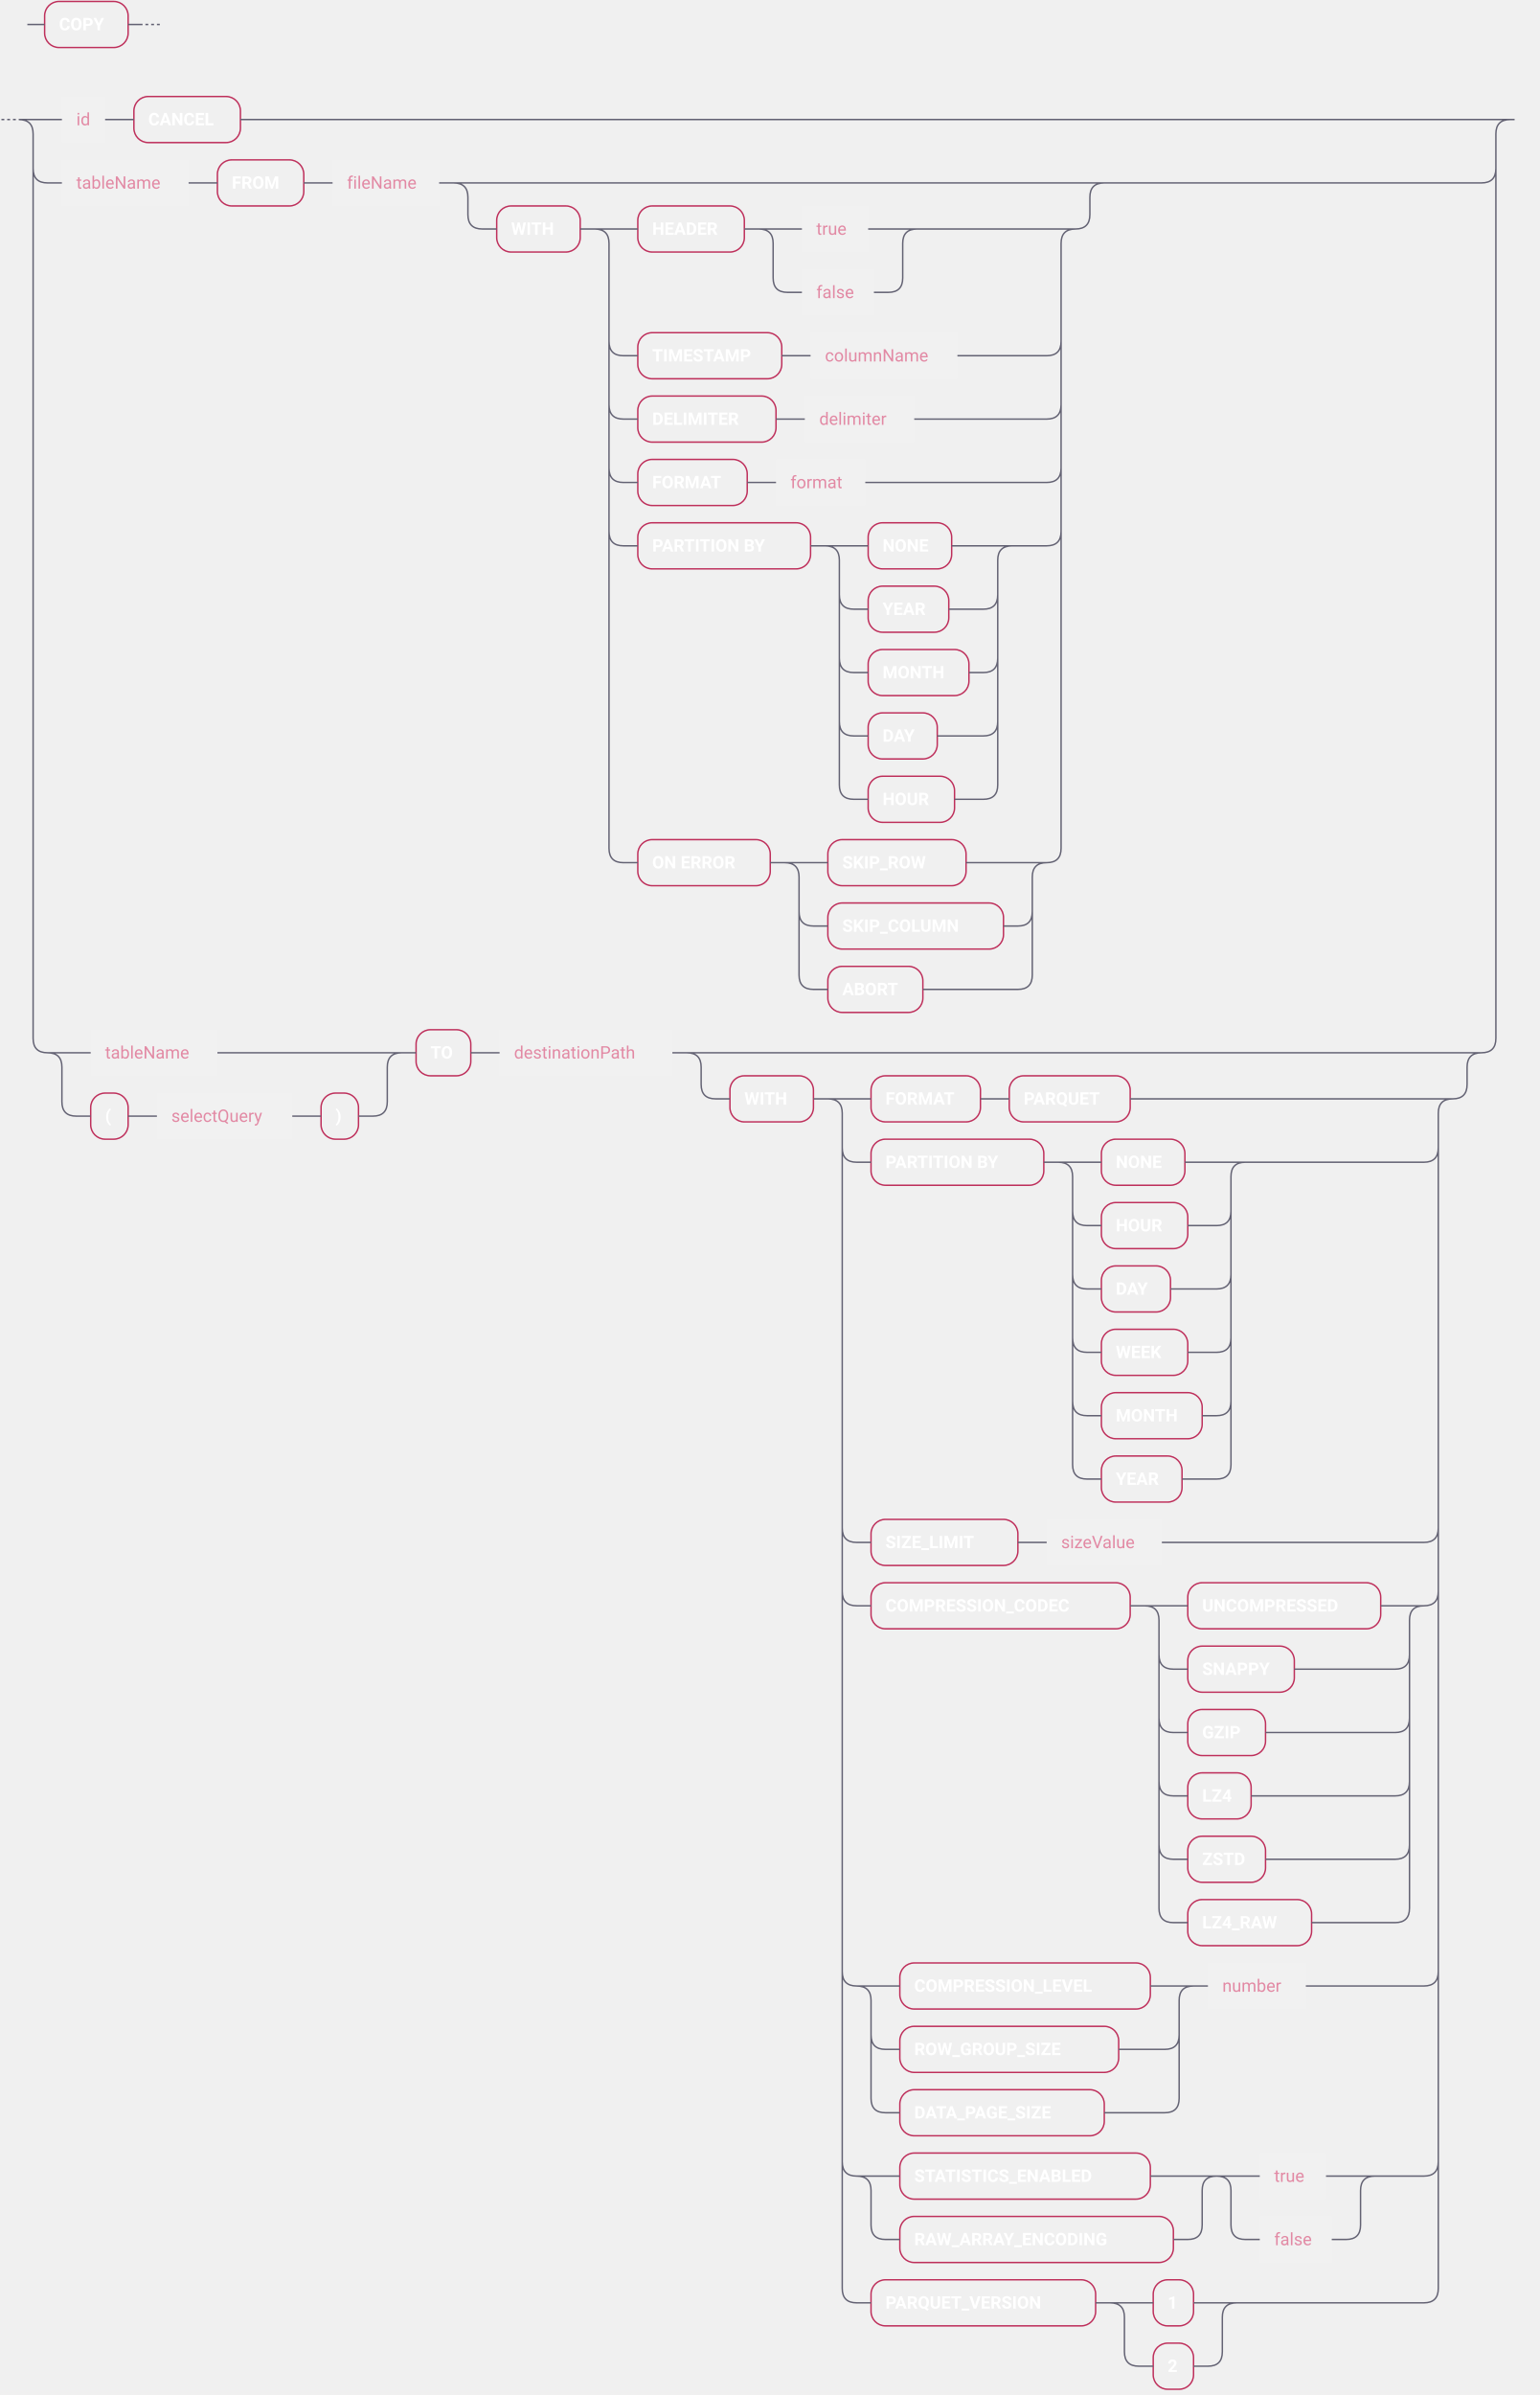
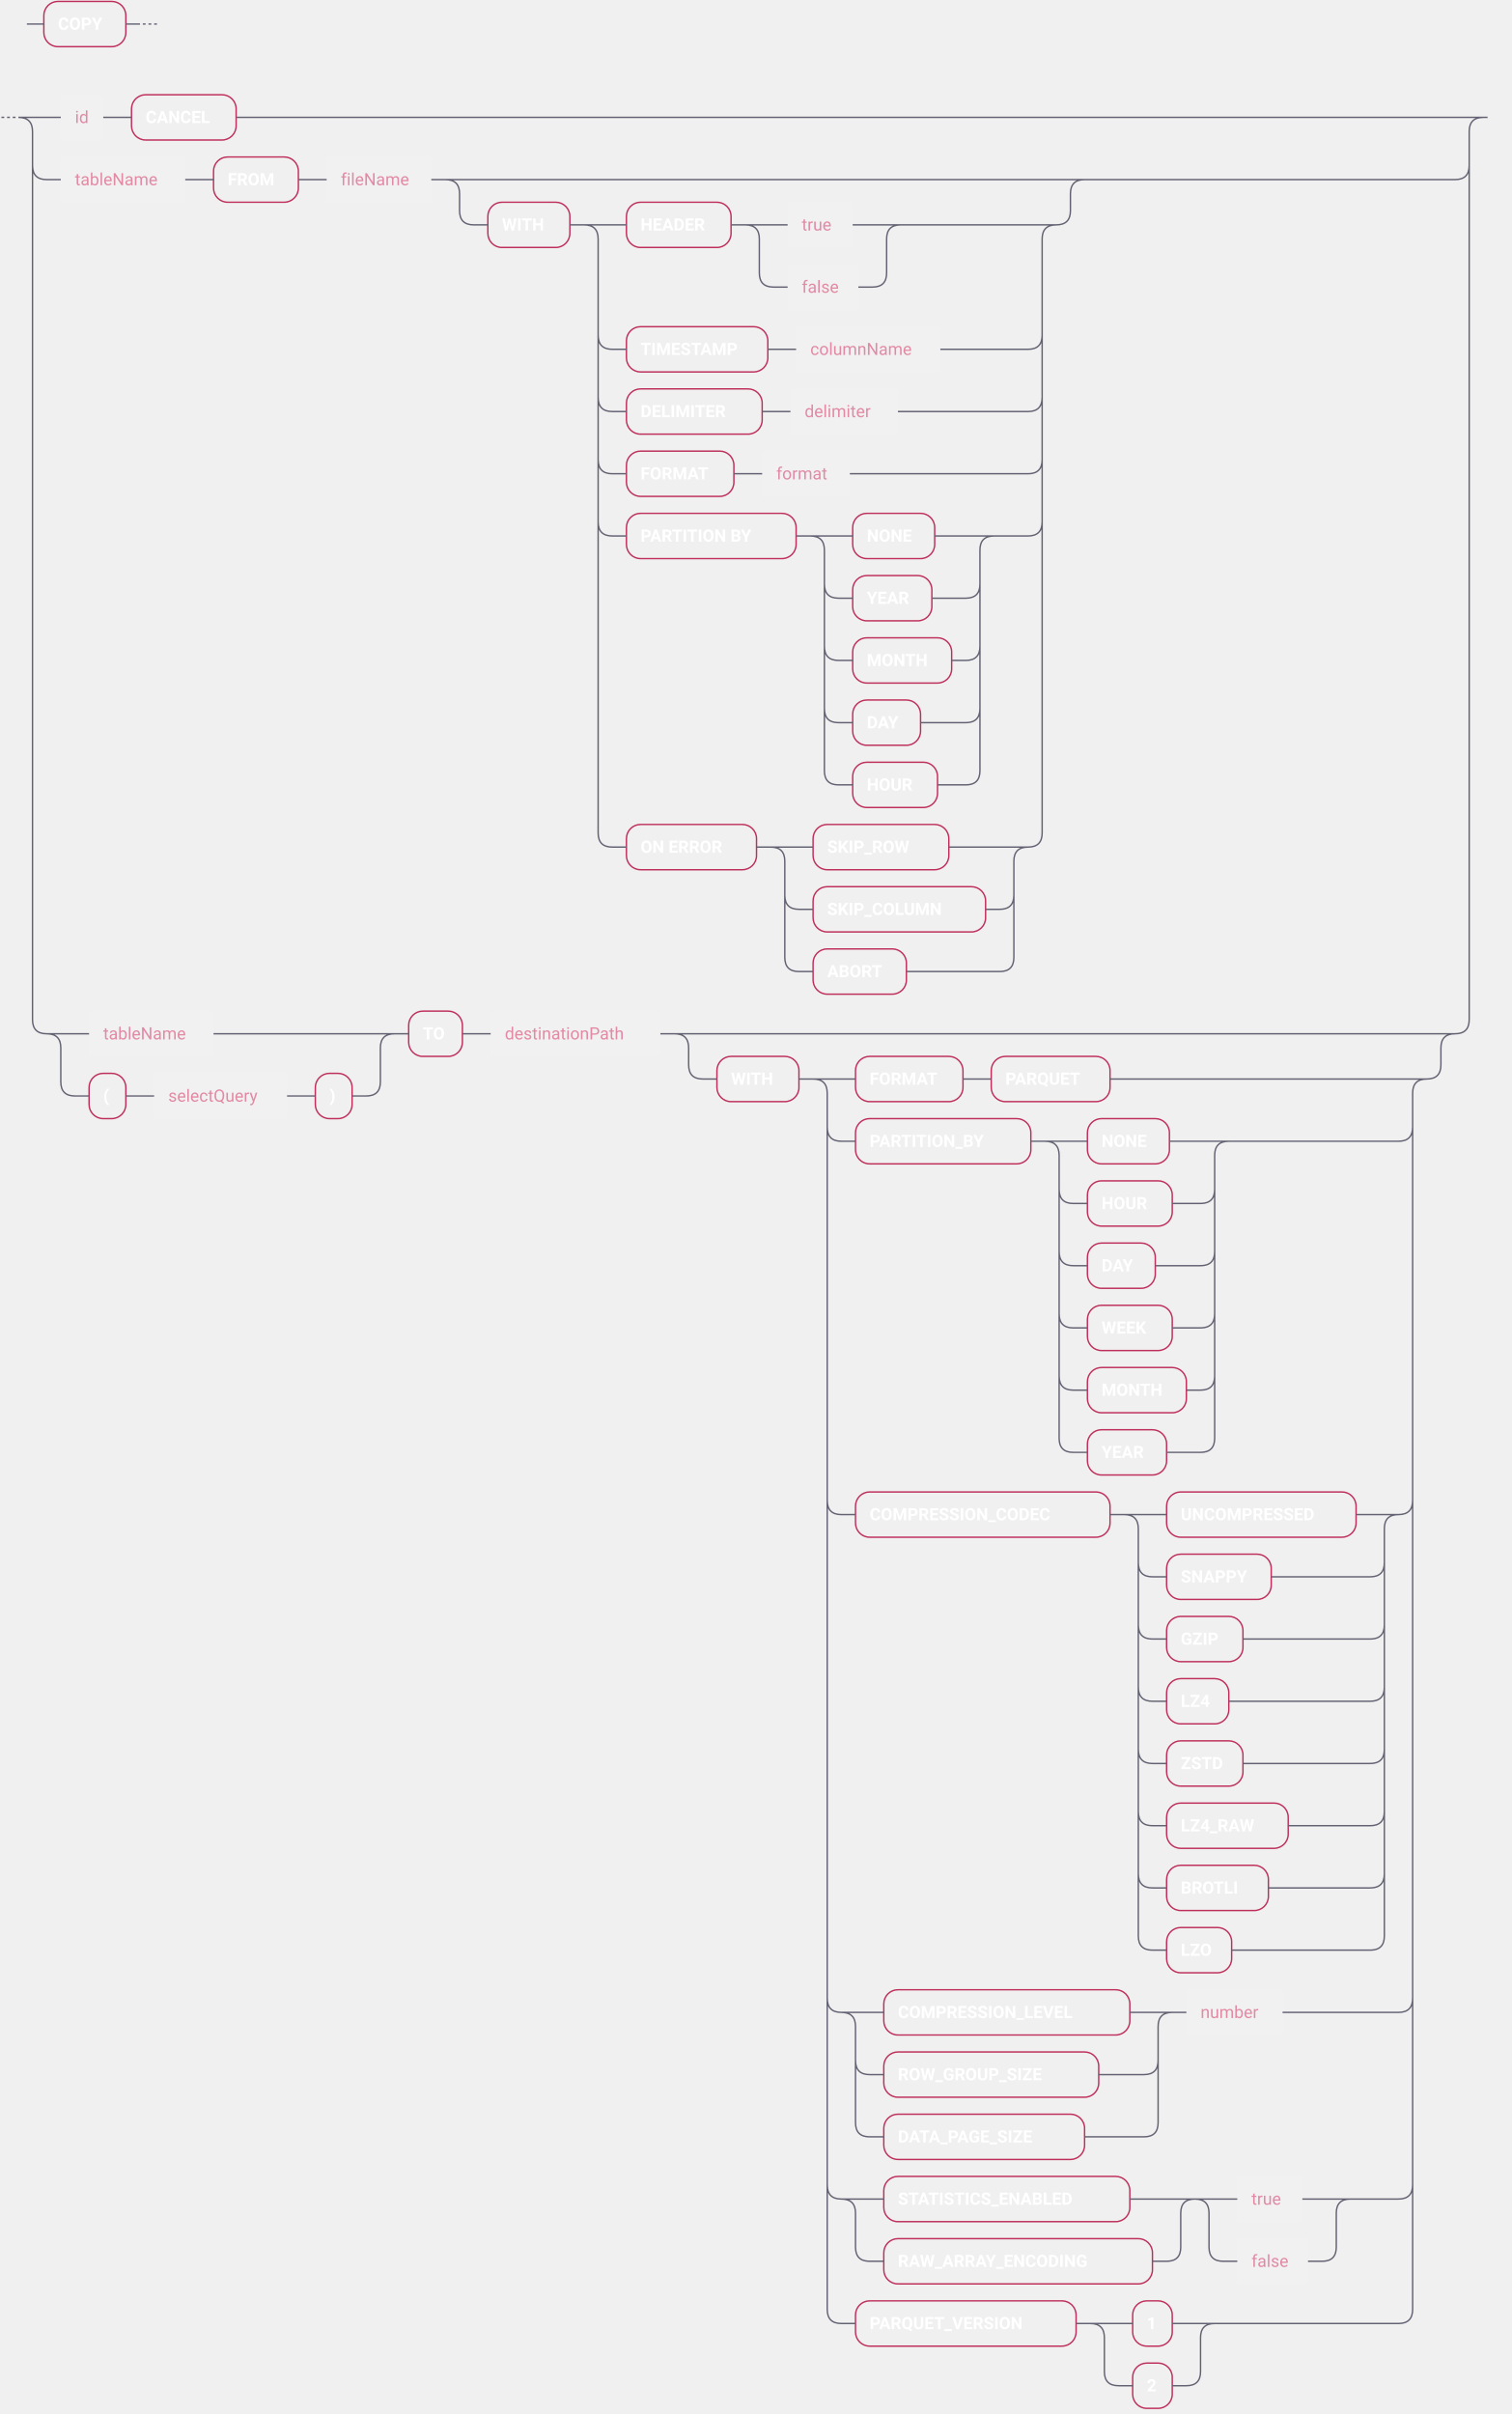
- <svg xmlns="http://www.w3.org/2000/svg" xmlns:xlink="http://www.w3.org/1999/xlink" width="1069" height="1663">
+ <svg xmlns="http://www.w3.org/2000/svg" xmlns:xlink="http://www.w3.org/1999/xlink" width="1069" height="1707">
  <defs>
    <style type="text/css">
            @namespace "http://www.w3.org/2000/svg";
            .line                 {fill: none; stroke: #636273;}
            .bold-line            {stroke: #636273; shape-rendering: crispEdges; stroke-width: 2; }
            .thin-line           {stroke: #636273; shape-rendering: crispEdges}
            .filled              {fill: #636273; stroke: none;}
            text.terminal        {font-family: -apple-system, BlinkMacSystemFont, "Segoe UI", Roboto, Ubuntu, Cantarell, Helvetica, sans-serif;
            font-size: 12px;
            fill: #ffffff;
            font-weight: bold;
            }
            text.nonterminal     {font-family: -apple-system, BlinkMacSystemFont, "Segoe UI", Roboto, Ubuntu, Cantarell, Helvetica, sans-serif;
            font-size: 12px;
            fill: #e289a4;
            font-weight: normal;
            }
            text.regexp          {font-family: -apple-system, BlinkMacSystemFont, "Segoe UI", Roboto, Ubuntu, Cantarell, Helvetica, sans-serif;
            font-size: 12px;
            fill: #00141F;
            font-weight: normal;
            }
            rect, circle, polygon {fill: none; stroke: none;}
            rect.terminal        {fill: none; stroke: #be2f5b;}
            rect.nonterminal     {fill: rgba(255,255,255,0.1); stroke: none;}
            rect.text            {fill: none; stroke: none;}
            polygon.regexp       {fill: #C7ECFF; stroke: #038cbc;}
        </style>
  </defs>
  <polygon points="11 17 3 13 3 21" />
  <polygon points="19 17 11 13 11 21" />
  <rect x="33" y="3" width="58" height="32" rx="10" />
  <rect x="31" y="1" width="58" height="32" class="terminal" rx="10" />
  <text class="terminal" x="41" y="21">COPY</text>
  <a xlink:href="#id" xlink:title="id">
    <rect x="45" y="69" width="30" height="32" />
    <rect x="43" y="67" width="30" height="32" class="nonterminal" />
    <text class="nonterminal" x="53" y="87">id</text>
  </a>
  <rect x="95" y="69" width="74" height="32" rx="10" />
  <rect x="93" y="67" width="74" height="32" class="terminal" rx="10" />
  <text class="terminal" x="103" y="87">CANCEL</text>
  <a xlink:href="#tableName" xlink:title="tableName">
    <rect x="45" y="113" width="88" height="32" />
    <rect x="43" y="111" width="88" height="32" class="nonterminal" />
    <text class="nonterminal" x="53" y="131">tableName</text>
  </a>
  <rect x="153" y="113" width="60" height="32" rx="10" />
  <rect x="151" y="111" width="60" height="32" class="terminal" rx="10" />
  <text class="terminal" x="161" y="131">FROM</text>
  <a xlink:href="#fileName" xlink:title="fileName">
    <rect x="233" y="113" width="74" height="32" />
    <rect x="231" y="111" width="74" height="32" class="nonterminal" />
    <text class="nonterminal" x="241" y="131">fileName</text>
  </a>
  <rect x="347" y="145" width="58" height="32" rx="10" />
  <rect x="345" y="143" width="58" height="32" class="terminal" rx="10" />
  <text class="terminal" x="355" y="163">WITH</text>
  <rect x="445" y="145" width="74" height="32" rx="10" />
  <rect x="443" y="143" width="74" height="32" class="terminal" rx="10" />
  <text class="terminal" x="453" y="163">HEADER</text>
  <a xlink:href="#true" xlink:title="true">
    <rect x="559" y="145" width="46" height="32" />
    <rect x="557" y="143" width="46" height="32" class="nonterminal" />
    <text class="nonterminal" x="567" y="163">true</text>
  </a>
  <a xlink:href="#false" xlink:title="false">
    <rect x="559" y="189" width="50" height="32" />
    <rect x="557" y="187" width="50" height="32" class="nonterminal" />
    <text class="nonterminal" x="567" y="207">false</text>
  </a>
  <rect x="445" y="233" width="100" height="32" rx="10" />
  <rect x="443" y="231" width="100" height="32" class="terminal" rx="10" />
  <text class="terminal" x="453" y="251">TIMESTAMP</text>
  <a xlink:href="#columnName" xlink:title="columnName">
    <rect x="565" y="233" width="102" height="32" />
    <rect x="563" y="231" width="102" height="32" class="nonterminal" />
    <text class="nonterminal" x="573" y="251">columnName</text>
  </a>
  <rect x="445" y="277" width="96" height="32" rx="10" />
  <rect x="443" y="275" width="96" height="32" class="terminal" rx="10" />
  <text class="terminal" x="453" y="295">DELIMITER</text>
  <a xlink:href="#delimiter" xlink:title="delimiter">
    <rect x="561" y="277" width="76" height="32" />
    <rect x="559" y="275" width="76" height="32" class="nonterminal" />
    <text class="nonterminal" x="569" y="295">delimiter</text>
  </a>
  <rect x="445" y="321" width="76" height="32" rx="10" />
  <rect x="443" y="319" width="76" height="32" class="terminal" rx="10" />
  <text class="terminal" x="453" y="339">FORMAT</text>
  <a xlink:href="#format" xlink:title="format">
    <rect x="541" y="321" width="62" height="32" />
    <rect x="539" y="319" width="62" height="32" class="nonterminal" />
    <text class="nonterminal" x="549" y="339">format</text>
  </a>
  <rect x="445" y="365" width="120" height="32" rx="10" />
  <rect x="443" y="363" width="120" height="32" class="terminal" rx="10" />
  <text class="terminal" x="453" y="383">PARTITION BY</text>
  <rect x="605" y="365" width="58" height="32" rx="10" />
  <rect x="603" y="363" width="58" height="32" class="terminal" rx="10" />
  <text class="terminal" x="613" y="383">NONE</text>
  <rect x="605" y="409" width="56" height="32" rx="10" />
  <rect x="603" y="407" width="56" height="32" class="terminal" rx="10" />
  <text class="terminal" x="613" y="427">YEAR</text>
  <rect x="605" y="453" width="70" height="32" rx="10" />
  <rect x="603" y="451" width="70" height="32" class="terminal" rx="10" />
  <text class="terminal" x="613" y="471">MONTH</text>
  <rect x="605" y="497" width="48" height="32" rx="10" />
  <rect x="603" y="495" width="48" height="32" class="terminal" rx="10" />
  <text class="terminal" x="613" y="515">DAY</text>
  <rect x="605" y="541" width="60" height="32" rx="10" />
  <rect x="603" y="539" width="60" height="32" class="terminal" rx="10" />
  <text class="terminal" x="613" y="559">HOUR</text>
  <rect x="445" y="585" width="92" height="32" rx="10" />
  <rect x="443" y="583" width="92" height="32" class="terminal" rx="10" />
  <text class="terminal" x="453" y="603">ON ERROR</text>
  <rect x="577" y="585" width="96" height="32" rx="10" />
  <rect x="575" y="583" width="96" height="32" class="terminal" rx="10" />
  <text class="terminal" x="585" y="603">SKIP_ROW</text>
  <rect x="577" y="629" width="122" height="32" rx="10" />
  <rect x="575" y="627" width="122" height="32" class="terminal" rx="10" />
  <text class="terminal" x="585" y="647">SKIP_COLUMN</text>
  <rect x="577" y="673" width="66" height="32" rx="10" />
  <rect x="575" y="671" width="66" height="32" class="terminal" rx="10" />
  <text class="terminal" x="585" y="691">ABORT</text>
  <a xlink:href="#tableName" xlink:title="tableName">
    <rect x="65" y="717" width="88" height="32" />
    <rect x="63" y="715" width="88" height="32" class="nonterminal" />
    <text class="nonterminal" x="73" y="735">tableName</text>
  </a>
  <rect x="65" y="761" width="26" height="32" rx="10" />
  <rect x="63" y="759" width="26" height="32" class="terminal" rx="10" />
  <text class="terminal" x="73" y="779">(</text>
  <a xlink:href="#selectQuery" xlink:title="selectQuery">
    <rect x="111" y="761" width="94" height="32" />
    <rect x="109" y="759" width="94" height="32" class="nonterminal" />
    <text class="nonterminal" x="119" y="779">selectQuery</text>
  </a>
  <rect x="225" y="761" width="26" height="32" rx="10" />
  <rect x="223" y="759" width="26" height="32" class="terminal" rx="10" />
  <text class="terminal" x="233" y="779">)</text>
  <rect x="291" y="717" width="38" height="32" rx="10" />
  <rect x="289" y="715" width="38" height="32" class="terminal" rx="10" />
  <text class="terminal" x="299" y="735">TO</text>
  <a xlink:href="#destinationPath" xlink:title="destinationPath">
    <rect x="349" y="717" width="120" height="32" />
    <rect x="347" y="715" width="120" height="32" class="nonterminal" />
    <text class="nonterminal" x="357" y="735">destinationPath</text>
  </a>
  <rect x="509" y="749" width="58" height="32" rx="10" />
  <rect x="507" y="747" width="58" height="32" class="terminal" rx="10" />
  <text class="terminal" x="517" y="767">WITH</text>
  <rect x="607" y="749" width="76" height="32" rx="10" />
  <rect x="605" y="747" width="76" height="32" class="terminal" rx="10" />
  <text class="terminal" x="615" y="767">FORMAT</text>
  <rect x="703" y="749" width="84" height="32" rx="10" />
  <rect x="701" y="747" width="84" height="32" class="terminal" rx="10" />
  <text class="terminal" x="711" y="767">PARQUET</text>
-   <rect x="607" y="793" width="120" height="32" rx="10" />
-   <rect x="605" y="791" width="120" height="32" class="terminal" rx="10" />
-   <text class="terminal" x="615" y="811">PARTITION BY</text>
-   <rect x="767" y="793" width="58" height="32" rx="10" />
-   <rect x="765" y="791" width="58" height="32" class="terminal" rx="10" />
-   <text class="terminal" x="775" y="811">NONE</text>
-   <rect x="767" y="837" width="60" height="32" rx="10" />
-   <rect x="765" y="835" width="60" height="32" class="terminal" rx="10" />
-   <text class="terminal" x="775" y="855">HOUR</text>
-   <rect x="767" y="881" width="48" height="32" rx="10" />
-   <rect x="765" y="879" width="48" height="32" class="terminal" rx="10" />
-   <text class="terminal" x="775" y="899">DAY</text>
-   <rect x="767" y="925" width="60" height="32" rx="10" />
-   <rect x="765" y="923" width="60" height="32" class="terminal" rx="10" />
-   <text class="terminal" x="775" y="943">WEEK</text>
-   <rect x="767" y="969" width="70" height="32" rx="10" />
-   <rect x="765" y="967" width="70" height="32" class="terminal" rx="10" />
-   <text class="terminal" x="775" y="987">MONTH</text>
-   <rect x="767" y="1013" width="56" height="32" rx="10" />
-   <rect x="765" y="1011" width="56" height="32" class="terminal" rx="10" />
-   <text class="terminal" x="775" y="1031">YEAR</text>
-   <rect x="607" y="1057" width="102" height="32" rx="10" />
-   <rect x="605" y="1055" width="102" height="32" class="terminal" rx="10" />
-   <text class="terminal" x="615" y="1075">SIZE_LIMIT</text>
-   <a xlink:href="#sizeValue" xlink:title="sizeValue">
-     <rect x="729" y="1057" width="80" height="32" />
-     <rect x="727" y="1055" width="80" height="32" class="nonterminal" />
-     <text class="nonterminal" x="737" y="1075">sizeValue</text>
-   </a>
-   <rect x="607" y="1101" width="180" height="32" rx="10" />
-   <rect x="605" y="1099" width="180" height="32" class="terminal" rx="10" />
-   <text class="terminal" x="615" y="1119">COMPRESSION_CODEC</text>
-   <rect x="827" y="1101" width="134" height="32" rx="10" />
-   <rect x="825" y="1099" width="134" height="32" class="terminal" rx="10" />
-   <text class="terminal" x="835" y="1119">UNCOMPRESSED</text>
-   <rect x="827" y="1145" width="74" height="32" rx="10" />
-   <rect x="825" y="1143" width="74" height="32" class="terminal" rx="10" />
-   <text class="terminal" x="835" y="1163">SNAPPY</text>
-   <rect x="827" y="1189" width="54" height="32" rx="10" />
-   <rect x="825" y="1187" width="54" height="32" class="terminal" rx="10" />
-   <text class="terminal" x="835" y="1207">GZIP</text>
-   <rect x="827" y="1233" width="44" height="32" rx="10" />
-   <rect x="825" y="1231" width="44" height="32" class="terminal" rx="10" />
-   <text class="terminal" x="835" y="1251">LZ4</text>
-   <rect x="827" y="1277" width="54" height="32" rx="10" />
-   <rect x="825" y="1275" width="54" height="32" class="terminal" rx="10" />
-   <text class="terminal" x="835" y="1295">ZSTD</text>
-   <rect x="827" y="1321" width="86" height="32" rx="10" />
-   <rect x="825" y="1319" width="86" height="32" class="terminal" rx="10" />
-   <text class="terminal" x="835" y="1339">LZ4_RAW</text>
-   <rect x="627" y="1365" width="174" height="32" rx="10" />
-   <rect x="625" y="1363" width="174" height="32" class="terminal" rx="10" />
-   <text class="terminal" x="635" y="1383">COMPRESSION_LEVEL</text>
-   <rect x="627" y="1409" width="152" height="32" rx="10" />
-   <rect x="625" y="1407" width="152" height="32" class="terminal" rx="10" />
-   <text class="terminal" x="635" y="1427">ROW_GROUP_SIZE</text>
-   <rect x="627" y="1453" width="142" height="32" rx="10" />
-   <rect x="625" y="1451" width="142" height="32" class="terminal" rx="10" />
-   <text class="terminal" x="635" y="1471">DATA_PAGE_SIZE</text>
+   <rect x="607" y="793" width="124" height="32" rx="10" />
+   <rect x="605" y="791" width="124" height="32" class="terminal" rx="10" />
+   <text class="terminal" x="615" y="811">PARTITION_BY</text>
+   <rect x="771" y="793" width="58" height="32" rx="10" />
+   <rect x="769" y="791" width="58" height="32" class="terminal" rx="10" />
+   <text class="terminal" x="779" y="811">NONE</text>
+   <rect x="771" y="837" width="60" height="32" rx="10" />
+   <rect x="769" y="835" width="60" height="32" class="terminal" rx="10" />
+   <text class="terminal" x="779" y="855">HOUR</text>
+   <rect x="771" y="881" width="48" height="32" rx="10" />
+   <rect x="769" y="879" width="48" height="32" class="terminal" rx="10" />
+   <text class="terminal" x="779" y="899">DAY</text>
+   <rect x="771" y="925" width="60" height="32" rx="10" />
+   <rect x="769" y="923" width="60" height="32" class="terminal" rx="10" />
+   <text class="terminal" x="779" y="943">WEEK</text>
+   <rect x="771" y="969" width="70" height="32" rx="10" />
+   <rect x="769" y="967" width="70" height="32" class="terminal" rx="10" />
+   <text class="terminal" x="779" y="987">MONTH</text>
+   <rect x="771" y="1013" width="56" height="32" rx="10" />
+   <rect x="769" y="1011" width="56" height="32" class="terminal" rx="10" />
+   <text class="terminal" x="779" y="1031">YEAR</text>
+   <rect x="607" y="1057" width="180" height="32" rx="10" />
+   <rect x="605" y="1055" width="180" height="32" class="terminal" rx="10" />
+   <text class="terminal" x="615" y="1075">COMPRESSION_CODEC</text>
+   <rect x="827" y="1057" width="134" height="32" rx="10" />
+   <rect x="825" y="1055" width="134" height="32" class="terminal" rx="10" />
+   <text class="terminal" x="835" y="1075">UNCOMPRESSED</text>
+   <rect x="827" y="1101" width="74" height="32" rx="10" />
+   <rect x="825" y="1099" width="74" height="32" class="terminal" rx="10" />
+   <text class="terminal" x="835" y="1119">SNAPPY</text>
+   <rect x="827" y="1145" width="54" height="32" rx="10" />
+   <rect x="825" y="1143" width="54" height="32" class="terminal" rx="10" />
+   <text class="terminal" x="835" y="1163">GZIP</text>
+   <rect x="827" y="1189" width="44" height="32" rx="10" />
+   <rect x="825" y="1187" width="44" height="32" class="terminal" rx="10" />
+   <text class="terminal" x="835" y="1207">LZ4</text>
+   <rect x="827" y="1233" width="54" height="32" rx="10" />
+   <rect x="825" y="1231" width="54" height="32" class="terminal" rx="10" />
+   <text class="terminal" x="835" y="1251">ZSTD</text>
+   <rect x="827" y="1277" width="86" height="32" rx="10" />
+   <rect x="825" y="1275" width="86" height="32" class="terminal" rx="10" />
+   <text class="terminal" x="835" y="1295">LZ4_RAW</text>
+   <rect x="827" y="1321" width="72" height="32" rx="10" />
+   <rect x="825" y="1319" width="72" height="32" class="terminal" rx="10" />
+   <text class="terminal" x="835" y="1339">BROTLI</text>
+   <rect x="827" y="1365" width="46" height="32" rx="10" />
+   <rect x="825" y="1363" width="46" height="32" class="terminal" rx="10" />
+   <text class="terminal" x="835" y="1383">LZO</text>
+   <rect x="627" y="1409" width="174" height="32" rx="10" />
+   <rect x="625" y="1407" width="174" height="32" class="terminal" rx="10" />
+   <text class="terminal" x="635" y="1427">COMPRESSION_LEVEL</text>
+   <rect x="627" y="1453" width="152" height="32" rx="10" />
+   <rect x="625" y="1451" width="152" height="32" class="terminal" rx="10" />
+   <text class="terminal" x="635" y="1471">ROW_GROUP_SIZE</text>
+   <rect x="627" y="1497" width="142" height="32" rx="10" />
+   <rect x="625" y="1495" width="142" height="32" class="terminal" rx="10" />
+   <text class="terminal" x="635" y="1515">DATA_PAGE_SIZE</text>
  <a xlink:href="#number" xlink:title="number">
-     <rect x="841" y="1365" width="68" height="32" />
-     <rect x="839" y="1363" width="68" height="32" class="nonterminal" />
-     <text class="nonterminal" x="849" y="1383">number</text>
-   </a>
-   <rect x="627" y="1497" width="174" height="32" rx="10" />
-   <rect x="625" y="1495" width="174" height="32" class="terminal" rx="10" />
-   <text class="terminal" x="635" y="1515">STATISTICS_ENABLED</text>
-   <rect x="627" y="1541" width="190" height="32" rx="10" />
-   <rect x="625" y="1539" width="190" height="32" class="terminal" rx="10" />
-   <text class="terminal" x="635" y="1559">RAW_ARRAY_ENCODING</text>
+     <rect x="841" y="1409" width="68" height="32" />
+     <rect x="839" y="1407" width="68" height="32" class="nonterminal" />
+     <text class="nonterminal" x="849" y="1427">number</text>
+   </a>
+   <rect x="627" y="1541" width="174" height="32" rx="10" />
+   <rect x="625" y="1539" width="174" height="32" class="terminal" rx="10" />
+   <text class="terminal" x="635" y="1559">STATISTICS_ENABLED</text>
+   <rect x="627" y="1585" width="190" height="32" rx="10" />
+   <rect x="625" y="1583" width="190" height="32" class="terminal" rx="10" />
+   <text class="terminal" x="635" y="1603">RAW_ARRAY_ENCODING</text>
  <a xlink:href="#true" xlink:title="true">
-     <rect x="877" y="1497" width="46" height="32" />
-     <rect x="875" y="1495" width="46" height="32" class="nonterminal" />
-     <text class="nonterminal" x="885" y="1515">true</text>
+     <rect x="877" y="1541" width="46" height="32" />
+     <rect x="875" y="1539" width="46" height="32" class="nonterminal" />
+     <text class="nonterminal" x="885" y="1559">true</text>
  </a>
  <a xlink:href="#false" xlink:title="false">
-     <rect x="877" y="1541" width="50" height="32" />
-     <rect x="875" y="1539" width="50" height="32" class="nonterminal" />
-     <text class="nonterminal" x="885" y="1559">false</text>
-   </a>
-   <rect x="607" y="1585" width="156" height="32" rx="10" />
-   <rect x="605" y="1583" width="156" height="32" class="terminal" rx="10" />
-   <text class="terminal" x="615" y="1603">PARQUET_VERSION</text>
-   <rect x="803" y="1585" width="28" height="32" rx="10" />
-   <rect x="801" y="1583" width="28" height="32" class="terminal" rx="10" />
-   <text class="terminal" x="811" y="1603">1</text>
+     <rect x="877" y="1585" width="50" height="32" />
+     <rect x="875" y="1583" width="50" height="32" class="nonterminal" />
+     <text class="nonterminal" x="885" y="1603">false</text>
+   </a>
+   <rect x="607" y="1629" width="156" height="32" rx="10" />
+   <rect x="605" y="1627" width="156" height="32" class="terminal" rx="10" />
+   <text class="terminal" x="615" y="1647">PARQUET_VERSION</text>
  <rect x="803" y="1629" width="28" height="32" rx="10" />
  <rect x="801" y="1627" width="28" height="32" class="terminal" rx="10" />
-   <text class="terminal" x="811" y="1647">2</text>
-   <path class="line" d="m19 17 h2 m0 0 h10 m58 0 h10 m2 0 l2 0 m2 0 l2 0 m2 0 l2 0 m-110 66 l2 0 m2 0 l2 0 m2 0 l2 0 m22 0 h10 m30 0 h10 m0 0 h10 m74 0 h10 m0 0 h852 m-1016 0 h20 m996 0 h20 m-1036 0 q10 0 10 10 m1016 0 q0 -10 10 -10 m-1026 10 v24 m1016 0 v-24 m-1016 24 q0 10 10 10 m996 0 q10 0 10 -10 m-1006 10 h10 m88 0 h10 m0 0 h10 m60 0 h10 m0 0 h10 m74 0 h10 m20 0 h10 m0 0 h402 m-432 0 h20 m412 0 h20 m-452 0 q10 0 10 10 m432 0 q0 -10 10 -10 m-442 10 v12 m432 0 v-12 m-432 12 q0 10 10 10 m412 0 q10 0 10 -10 m-422 10 h10 m58 0 h10 m20 0 h10 m74 0 h10 m20 0 h10 m46 0 h10 m0 0 h4 m-90 0 h20 m70 0 h20 m-110 0 q10 0 10 10 m90 0 q0 -10 10 -10 m-100 10 v24 m90 0 v-24 m-90 24 q0 10 10 10 m70 0 q10 0 10 -10 m-80 10 h10 m50 0 h10 m20 -44 h90 m-314 0 h20 m294 0 h20 m-334 0 q10 0 10 10 m314 0 q0 -10 10 -10 m-324 10 v68 m314 0 v-68 m-314 68 q0 10 10 10 m294 0 q10 0 10 -10 m-304 10 h10 m100 0 h10 m0 0 h10 m102 0 h10 m0 0 h52 m-304 -10 v20 m314 0 v-20 m-314 20 v24 m314 0 v-24 m-314 24 q0 10 10 10 m294 0 q10 0 10 -10 m-304 10 h10 m96 0 h10 m0 0 h10 m76 0 h10 m0 0 h82 m-304 -10 v20 m314 0 v-20 m-314 20 v24 m314 0 v-24 m-314 24 q0 10 10 10 m294 0 q10 0 10 -10 m-304 10 h10 m76 0 h10 m0 0 h10 m62 0 h10 m0 0 h116 m-304 -10 v20 m314 0 v-20 m-314 20 v24 m314 0 v-24 m-314 24 q0 10 10 10 m294 0 q10 0 10 -10 m-304 10 h10 m120 0 h10 m20 0 h10 m58 0 h10 m0 0 h12 m-110 0 h20 m90 0 h20 m-130 0 q10 0 10 10 m110 0 q0 -10 10 -10 m-120 10 v24 m110 0 v-24 m-110 24 q0 10 10 10 m90 0 q10 0 10 -10 m-100 10 h10 m56 0 h10 m0 0 h14 m-100 -10 v20 m110 0 v-20 m-110 20 v24 m110 0 v-24 m-110 24 q0 10 10 10 m90 0 q10 0 10 -10 m-100 10 h10 m70 0 h10 m-100 -10 v20 m110 0 v-20 m-110 20 v24 m110 0 v-24 m-110 24 q0 10 10 10 m90 0 q10 0 10 -10 m-100 10 h10 m48 0 h10 m0 0 h22 m-100 -10 v20 m110 0 v-20 m-110 20 v24 m110 0 v-24 m-110 24 q0 10 10 10 m90 0 q10 0 10 -10 m-100 10 h10 m60 0 h10 m0 0 h10 m20 -176 h24 m-304 -10 v20 m314 0 v-20 m-314 20 v200 m314 0 v-200 m-314 200 q0 10 10 10 m294 0 q10 0 10 -10 m-304 10 h10 m92 0 h10 m20 0 h10 m96 0 h10 m0 0 h26 m-162 0 h20 m142 0 h20 m-182 0 q10 0 10 10 m162 0 q0 -10 10 -10 m-172 10 v24 m162 0 v-24 m-162 24 q0 10 10 10 m142 0 q10 0 10 -10 m-152 10 h10 m122 0 h10 m-152 -10 v20 m162 0 v-20 m-162 20 v24 m162 0 v-24 m-162 24 q0 10 10 10 m142 0 q10 0 10 -10 m-152 10 h10 m66 0 h10 m0 0 h56 m60 -560 h262 m-1006 -10 v20 m1016 0 v-20 m-1016 20 v584 m1016 0 v-584 m-1016 584 q0 10 10 10 m996 0 q10 0 10 -10 m-986 10 h10 m88 0 h10 m0 0 h98 m-226 0 h20 m206 0 h20 m-246 0 q10 0 10 10 m226 0 q0 -10 10 -10 m-236 10 v24 m226 0 v-24 m-226 24 q0 10 10 10 m206 0 q10 0 10 -10 m-216 10 h10 m26 0 h10 m0 0 h10 m94 0 h10 m0 0 h10 m26 0 h10 m20 -44 h10 m38 0 h10 m0 0 h10 m120 0 h10 m20 0 h10 m0 0 h502 m-532 0 h20 m512 0 h20 m-552 0 q10 0 10 10 m532 0 q0 -10 10 -10 m-542 10 v12 m532 0 v-12 m-532 12 q0 10 10 10 m512 0 q10 0 10 -10 m-522 10 h10 m58 0 h10 m20 0 h10 m76 0 h10 m0 0 h10 m84 0 h10 m0 0 h194 m-414 0 h20 m394 0 h20 m-434 0 q10 0 10 10 m414 0 q0 -10 10 -10 m-424 10 v24 m414 0 v-24 m-414 24 q0 10 10 10 m394 0 q10 0 10 -10 m-404 10 h10 m120 0 h10 m20 0 h10 m58 0 h10 m0 0 h12 m-110 0 h20 m90 0 h20 m-130 0 q10 0 10 10 m110 0 q0 -10 10 -10 m-120 10 v24 m110 0 v-24 m-110 24 q0 10 10 10 m90 0 q10 0 10 -10 m-100 10 h10 m60 0 h10 m0 0 h10 m-100 -10 v20 m110 0 v-20 m-110 20 v24 m110 0 v-24 m-110 24 q0 10 10 10 m90 0 q10 0 10 -10 m-100 10 h10 m48 0 h10 m0 0 h22 m-100 -10 v20 m110 0 v-20 m-110 20 v24 m110 0 v-24 m-110 24 q0 10 10 10 m90 0 q10 0 10 -10 m-100 10 h10 m60 0 h10 m0 0 h10 m-100 -10 v20 m110 0 v-20 m-110 20 v24 m110 0 v-24 m-110 24 q0 10 10 10 m90 0 q10 0 10 -10 m-100 10 h10 m70 0 h10 m-100 -10 v20 m110 0 v-20 m-110 20 v24 m110 0 v-24 m-110 24 q0 10 10 10 m90 0 q10 0 10 -10 m-100 10 h10 m56 0 h10 m0 0 h14 m20 -220 h124 m-404 -10 v20 m414 0 v-20 m-414 20 v244 m414 0 v-244 m-414 244 q0 10 10 10 m394 0 q10 0 10 -10 m-404 10 h10 m102 0 h10 m0 0 h10 m80 0 h10 m0 0 h172 m-404 -10 v20 m414 0 v-20 m-414 20 v24 m414 0 v-24 m-414 24 q0 10 10 10 m394 0 q10 0 10 -10 m-404 10 h10 m180 0 h10 m20 0 h10 m134 0 h10 m-174 0 h20 m154 0 h20 m-194 0 q10 0 10 10 m174 0 q0 -10 10 -10 m-184 10 v24 m174 0 v-24 m-174 24 q0 10 10 10 m154 0 q10 0 10 -10 m-164 10 h10 m74 0 h10 m0 0 h60 m-164 -10 v20 m174 0 v-20 m-174 20 v24 m174 0 v-24 m-174 24 q0 10 10 10 m154 0 q10 0 10 -10 m-164 10 h10 m54 0 h10 m0 0 h80 m-164 -10 v20 m174 0 v-20 m-174 20 v24 m174 0 v-24 m-174 24 q0 10 10 10 m154 0 q10 0 10 -10 m-164 10 h10 m44 0 h10 m0 0 h90 m-164 -10 v20 m174 0 v-20 m-174 20 v24 m174 0 v-24 m-174 24 q0 10 10 10 m154 0 q10 0 10 -10 m-164 10 h10 m54 0 h10 m0 0 h80 m-164 -10 v20 m174 0 v-20 m-174 20 v24 m174 0 v-24 m-174 24 q0 10 10 10 m154 0 q10 0 10 -10 m-164 10 h10 m86 0 h10 m0 0 h48 m-384 -230 v20 m414 0 v-20 m-414 20 v244 m414 0 v-244 m-414 244 q0 10 10 10 m394 0 q10 0 10 -10 m-384 10 h10 m174 0 h10 m-214 0 h20 m194 0 h20 m-234 0 q10 0 10 10 m214 0 q0 -10 10 -10 m-224 10 v24 m214 0 v-24 m-214 24 q0 10 10 10 m194 0 q10 0 10 -10 m-204 10 h10 m152 0 h10 m0 0 h22 m-204 -10 v20 m214 0 v-20 m-214 20 v24 m214 0 v-24 m-214 24 q0 10 10 10 m194 0 q10 0 10 -10 m-204 10 h10 m142 0 h10 m0 0 h32 m20 -88 h10 m68 0 h10 m0 0 h72 m-404 -10 v20 m414 0 v-20 m-414 20 v112 m414 0 v-112 m-414 112 q0 10 10 10 m394 0 q10 0 10 -10 m-384 10 h10 m174 0 h10 m0 0 h16 m-230 0 h20 m210 0 h20 m-250 0 q10 0 10 10 m230 0 q0 -10 10 -10 m-240 10 v24 m230 0 v-24 m-230 24 q0 10 10 10 m210 0 q10 0 10 -10 m-220 10 h10 m190 0 h10 m40 -44 h10 m46 0 h10 m0 0 h4 m-90 0 h20 m70 0 h20 m-110 0 q10 0 10 10 m90 0 q0 -10 10 -10 m-100 10 v24 m90 0 v-24 m-90 24 q0 10 10 10 m70 0 q10 0 10 -10 m-80 10 h10 m50 0 h10 m20 -44 h34 m-404 -10 v20 m414 0 v-20 m-414 20 v68 m414 0 v-68 m-414 68 q0 10 10 10 m394 0 q10 0 10 -10 m-404 10 h10 m156 0 h10 m20 0 h10 m28 0 h10 m-68 0 h20 m48 0 h20 m-88 0 q10 0 10 10 m68 0 q0 -10 10 -10 m-78 10 v24 m68 0 v-24 m-68 24 q0 10 10 10 m48 0 q10 0 10 -10 m-58 10 h10 m28 0 h10 m20 -44 h130 m63 -1516 h-3" />
+   <text class="terminal" x="811" y="1647">1</text>
+   <rect x="803" y="1673" width="28" height="32" rx="10" />
+   <rect x="801" y="1671" width="28" height="32" class="terminal" rx="10" />
+   <text class="terminal" x="811" y="1691">2</text>
+   <path class="line" d="m19 17 h2 m0 0 h10 m58 0 h10 m2 0 l2 0 m2 0 l2 0 m2 0 l2 0 m-110 66 l2 0 m2 0 l2 0 m2 0 l2 0 m22 0 h10 m30 0 h10 m0 0 h10 m74 0 h10 m0 0 h852 m-1016 0 h20 m996 0 h20 m-1036 0 q10 0 10 10 m1016 0 q0 -10 10 -10 m-1026 10 v24 m1016 0 v-24 m-1016 24 q0 10 10 10 m996 0 q10 0 10 -10 m-1006 10 h10 m88 0 h10 m0 0 h10 m60 0 h10 m0 0 h10 m74 0 h10 m20 0 h10 m0 0 h402 m-432 0 h20 m412 0 h20 m-452 0 q10 0 10 10 m432 0 q0 -10 10 -10 m-442 10 v12 m432 0 v-12 m-432 12 q0 10 10 10 m412 0 q10 0 10 -10 m-422 10 h10 m58 0 h10 m20 0 h10 m74 0 h10 m20 0 h10 m46 0 h10 m0 0 h4 m-90 0 h20 m70 0 h20 m-110 0 q10 0 10 10 m90 0 q0 -10 10 -10 m-100 10 v24 m90 0 v-24 m-90 24 q0 10 10 10 m70 0 q10 0 10 -10 m-80 10 h10 m50 0 h10 m20 -44 h90 m-314 0 h20 m294 0 h20 m-334 0 q10 0 10 10 m314 0 q0 -10 10 -10 m-324 10 v68 m314 0 v-68 m-314 68 q0 10 10 10 m294 0 q10 0 10 -10 m-304 10 h10 m100 0 h10 m0 0 h10 m102 0 h10 m0 0 h52 m-304 -10 v20 m314 0 v-20 m-314 20 v24 m314 0 v-24 m-314 24 q0 10 10 10 m294 0 q10 0 10 -10 m-304 10 h10 m96 0 h10 m0 0 h10 m76 0 h10 m0 0 h82 m-304 -10 v20 m314 0 v-20 m-314 20 v24 m314 0 v-24 m-314 24 q0 10 10 10 m294 0 q10 0 10 -10 m-304 10 h10 m76 0 h10 m0 0 h10 m62 0 h10 m0 0 h116 m-304 -10 v20 m314 0 v-20 m-314 20 v24 m314 0 v-24 m-314 24 q0 10 10 10 m294 0 q10 0 10 -10 m-304 10 h10 m120 0 h10 m20 0 h10 m58 0 h10 m0 0 h12 m-110 0 h20 m90 0 h20 m-130 0 q10 0 10 10 m110 0 q0 -10 10 -10 m-120 10 v24 m110 0 v-24 m-110 24 q0 10 10 10 m90 0 q10 0 10 -10 m-100 10 h10 m56 0 h10 m0 0 h14 m-100 -10 v20 m110 0 v-20 m-110 20 v24 m110 0 v-24 m-110 24 q0 10 10 10 m90 0 q10 0 10 -10 m-100 10 h10 m70 0 h10 m-100 -10 v20 m110 0 v-20 m-110 20 v24 m110 0 v-24 m-110 24 q0 10 10 10 m90 0 q10 0 10 -10 m-100 10 h10 m48 0 h10 m0 0 h22 m-100 -10 v20 m110 0 v-20 m-110 20 v24 m110 0 v-24 m-110 24 q0 10 10 10 m90 0 q10 0 10 -10 m-100 10 h10 m60 0 h10 m0 0 h10 m20 -176 h24 m-304 -10 v20 m314 0 v-20 m-314 20 v200 m314 0 v-200 m-314 200 q0 10 10 10 m294 0 q10 0 10 -10 m-304 10 h10 m92 0 h10 m20 0 h10 m96 0 h10 m0 0 h26 m-162 0 h20 m142 0 h20 m-182 0 q10 0 10 10 m162 0 q0 -10 10 -10 m-172 10 v24 m162 0 v-24 m-162 24 q0 10 10 10 m142 0 q10 0 10 -10 m-152 10 h10 m122 0 h10 m-152 -10 v20 m162 0 v-20 m-162 20 v24 m162 0 v-24 m-162 24 q0 10 10 10 m142 0 q10 0 10 -10 m-152 10 h10 m66 0 h10 m0 0 h56 m60 -560 h262 m-1006 -10 v20 m1016 0 v-20 m-1016 20 v584 m1016 0 v-584 m-1016 584 q0 10 10 10 m996 0 q10 0 10 -10 m-986 10 h10 m88 0 h10 m0 0 h98 m-226 0 h20 m206 0 h20 m-246 0 q10 0 10 10 m226 0 q0 -10 10 -10 m-236 10 v24 m226 0 v-24 m-226 24 q0 10 10 10 m206 0 q10 0 10 -10 m-216 10 h10 m26 0 h10 m0 0 h10 m94 0 h10 m0 0 h10 m26 0 h10 m20 -44 h10 m38 0 h10 m0 0 h10 m120 0 h10 m20 0 h10 m0 0 h502 m-532 0 h20 m512 0 h20 m-552 0 q10 0 10 10 m532 0 q0 -10 10 -10 m-542 10 v12 m532 0 v-12 m-532 12 q0 10 10 10 m512 0 q10 0 10 -10 m-522 10 h10 m58 0 h10 m20 0 h10 m76 0 h10 m0 0 h10 m84 0 h10 m0 0 h194 m-414 0 h20 m394 0 h20 m-434 0 q10 0 10 10 m414 0 q0 -10 10 -10 m-424 10 v24 m414 0 v-24 m-414 24 q0 10 10 10 m394 0 q10 0 10 -10 m-404 10 h10 m124 0 h10 m20 0 h10 m58 0 h10 m0 0 h12 m-110 0 h20 m90 0 h20 m-130 0 q10 0 10 10 m110 0 q0 -10 10 -10 m-120 10 v24 m110 0 v-24 m-110 24 q0 10 10 10 m90 0 q10 0 10 -10 m-100 10 h10 m60 0 h10 m0 0 h10 m-100 -10 v20 m110 0 v-20 m-110 20 v24 m110 0 v-24 m-110 24 q0 10 10 10 m90 0 q10 0 10 -10 m-100 10 h10 m48 0 h10 m0 0 h22 m-100 -10 v20 m110 0 v-20 m-110 20 v24 m110 0 v-24 m-110 24 q0 10 10 10 m90 0 q10 0 10 -10 m-100 10 h10 m60 0 h10 m0 0 h10 m-100 -10 v20 m110 0 v-20 m-110 20 v24 m110 0 v-24 m-110 24 q0 10 10 10 m90 0 q10 0 10 -10 m-100 10 h10 m70 0 h10 m-100 -10 v20 m110 0 v-20 m-110 20 v24 m110 0 v-24 m-110 24 q0 10 10 10 m90 0 q10 0 10 -10 m-100 10 h10 m56 0 h10 m0 0 h14 m20 -220 h120 m-404 -10 v20 m414 0 v-20 m-414 20 v244 m414 0 v-244 m-414 244 q0 10 10 10 m394 0 q10 0 10 -10 m-404 10 h10 m180 0 h10 m20 0 h10 m134 0 h10 m-174 0 h20 m154 0 h20 m-194 0 q10 0 10 10 m174 0 q0 -10 10 -10 m-184 10 v24 m174 0 v-24 m-174 24 q0 10 10 10 m154 0 q10 0 10 -10 m-164 10 h10 m74 0 h10 m0 0 h60 m-164 -10 v20 m174 0 v-20 m-174 20 v24 m174 0 v-24 m-174 24 q0 10 10 10 m154 0 q10 0 10 -10 m-164 10 h10 m54 0 h10 m0 0 h80 m-164 -10 v20 m174 0 v-20 m-174 20 v24 m174 0 v-24 m-174 24 q0 10 10 10 m154 0 q10 0 10 -10 m-164 10 h10 m44 0 h10 m0 0 h90 m-164 -10 v20 m174 0 v-20 m-174 20 v24 m174 0 v-24 m-174 24 q0 10 10 10 m154 0 q10 0 10 -10 m-164 10 h10 m54 0 h10 m0 0 h80 m-164 -10 v20 m174 0 v-20 m-174 20 v24 m174 0 v-24 m-174 24 q0 10 10 10 m154 0 q10 0 10 -10 m-164 10 h10 m86 0 h10 m0 0 h48 m-164 -10 v20 m174 0 v-20 m-174 20 v24 m174 0 v-24 m-174 24 q0 10 10 10 m154 0 q10 0 10 -10 m-164 10 h10 m72 0 h10 m0 0 h62 m-164 -10 v20 m174 0 v-20 m-174 20 v24 m174 0 v-24 m-174 24 q0 10 10 10 m154 0 q10 0 10 -10 m-164 10 h10 m46 0 h10 m0 0 h88 m-384 -318 v20 m414 0 v-20 m-414 20 v332 m414 0 v-332 m-414 332 q0 10 10 10 m394 0 q10 0 10 -10 m-384 10 h10 m174 0 h10 m-214 0 h20 m194 0 h20 m-234 0 q10 0 10 10 m214 0 q0 -10 10 -10 m-224 10 v24 m214 0 v-24 m-214 24 q0 10 10 10 m194 0 q10 0 10 -10 m-204 10 h10 m152 0 h10 m0 0 h22 m-204 -10 v20 m214 0 v-20 m-214 20 v24 m214 0 v-24 m-214 24 q0 10 10 10 m194 0 q10 0 10 -10 m-204 10 h10 m142 0 h10 m0 0 h32 m20 -88 h10 m68 0 h10 m0 0 h72 m-404 -10 v20 m414 0 v-20 m-414 20 v112 m414 0 v-112 m-414 112 q0 10 10 10 m394 0 q10 0 10 -10 m-384 10 h10 m174 0 h10 m0 0 h16 m-230 0 h20 m210 0 h20 m-250 0 q10 0 10 10 m230 0 q0 -10 10 -10 m-240 10 v24 m230 0 v-24 m-230 24 q0 10 10 10 m210 0 q10 0 10 -10 m-220 10 h10 m190 0 h10 m40 -44 h10 m46 0 h10 m0 0 h4 m-90 0 h20 m70 0 h20 m-110 0 q10 0 10 10 m90 0 q0 -10 10 -10 m-100 10 v24 m90 0 v-24 m-90 24 q0 10 10 10 m70 0 q10 0 10 -10 m-80 10 h10 m50 0 h10 m20 -44 h34 m-404 -10 v20 m414 0 v-20 m-414 20 v68 m414 0 v-68 m-414 68 q0 10 10 10 m394 0 q10 0 10 -10 m-404 10 h10 m156 0 h10 m20 0 h10 m28 0 h10 m-68 0 h20 m48 0 h20 m-88 0 q10 0 10 10 m68 0 q0 -10 10 -10 m-78 10 v24 m68 0 v-24 m-68 24 q0 10 10 10 m48 0 q10 0 10 -10 m-58 10 h10 m28 0 h10 m20 -44 h130 m63 -1560 h-3" />
  <polygon points="1059 83 1067 79 1067 87" />
  <polygon points="1059 83 1051 79 1051 87" />
</svg>
